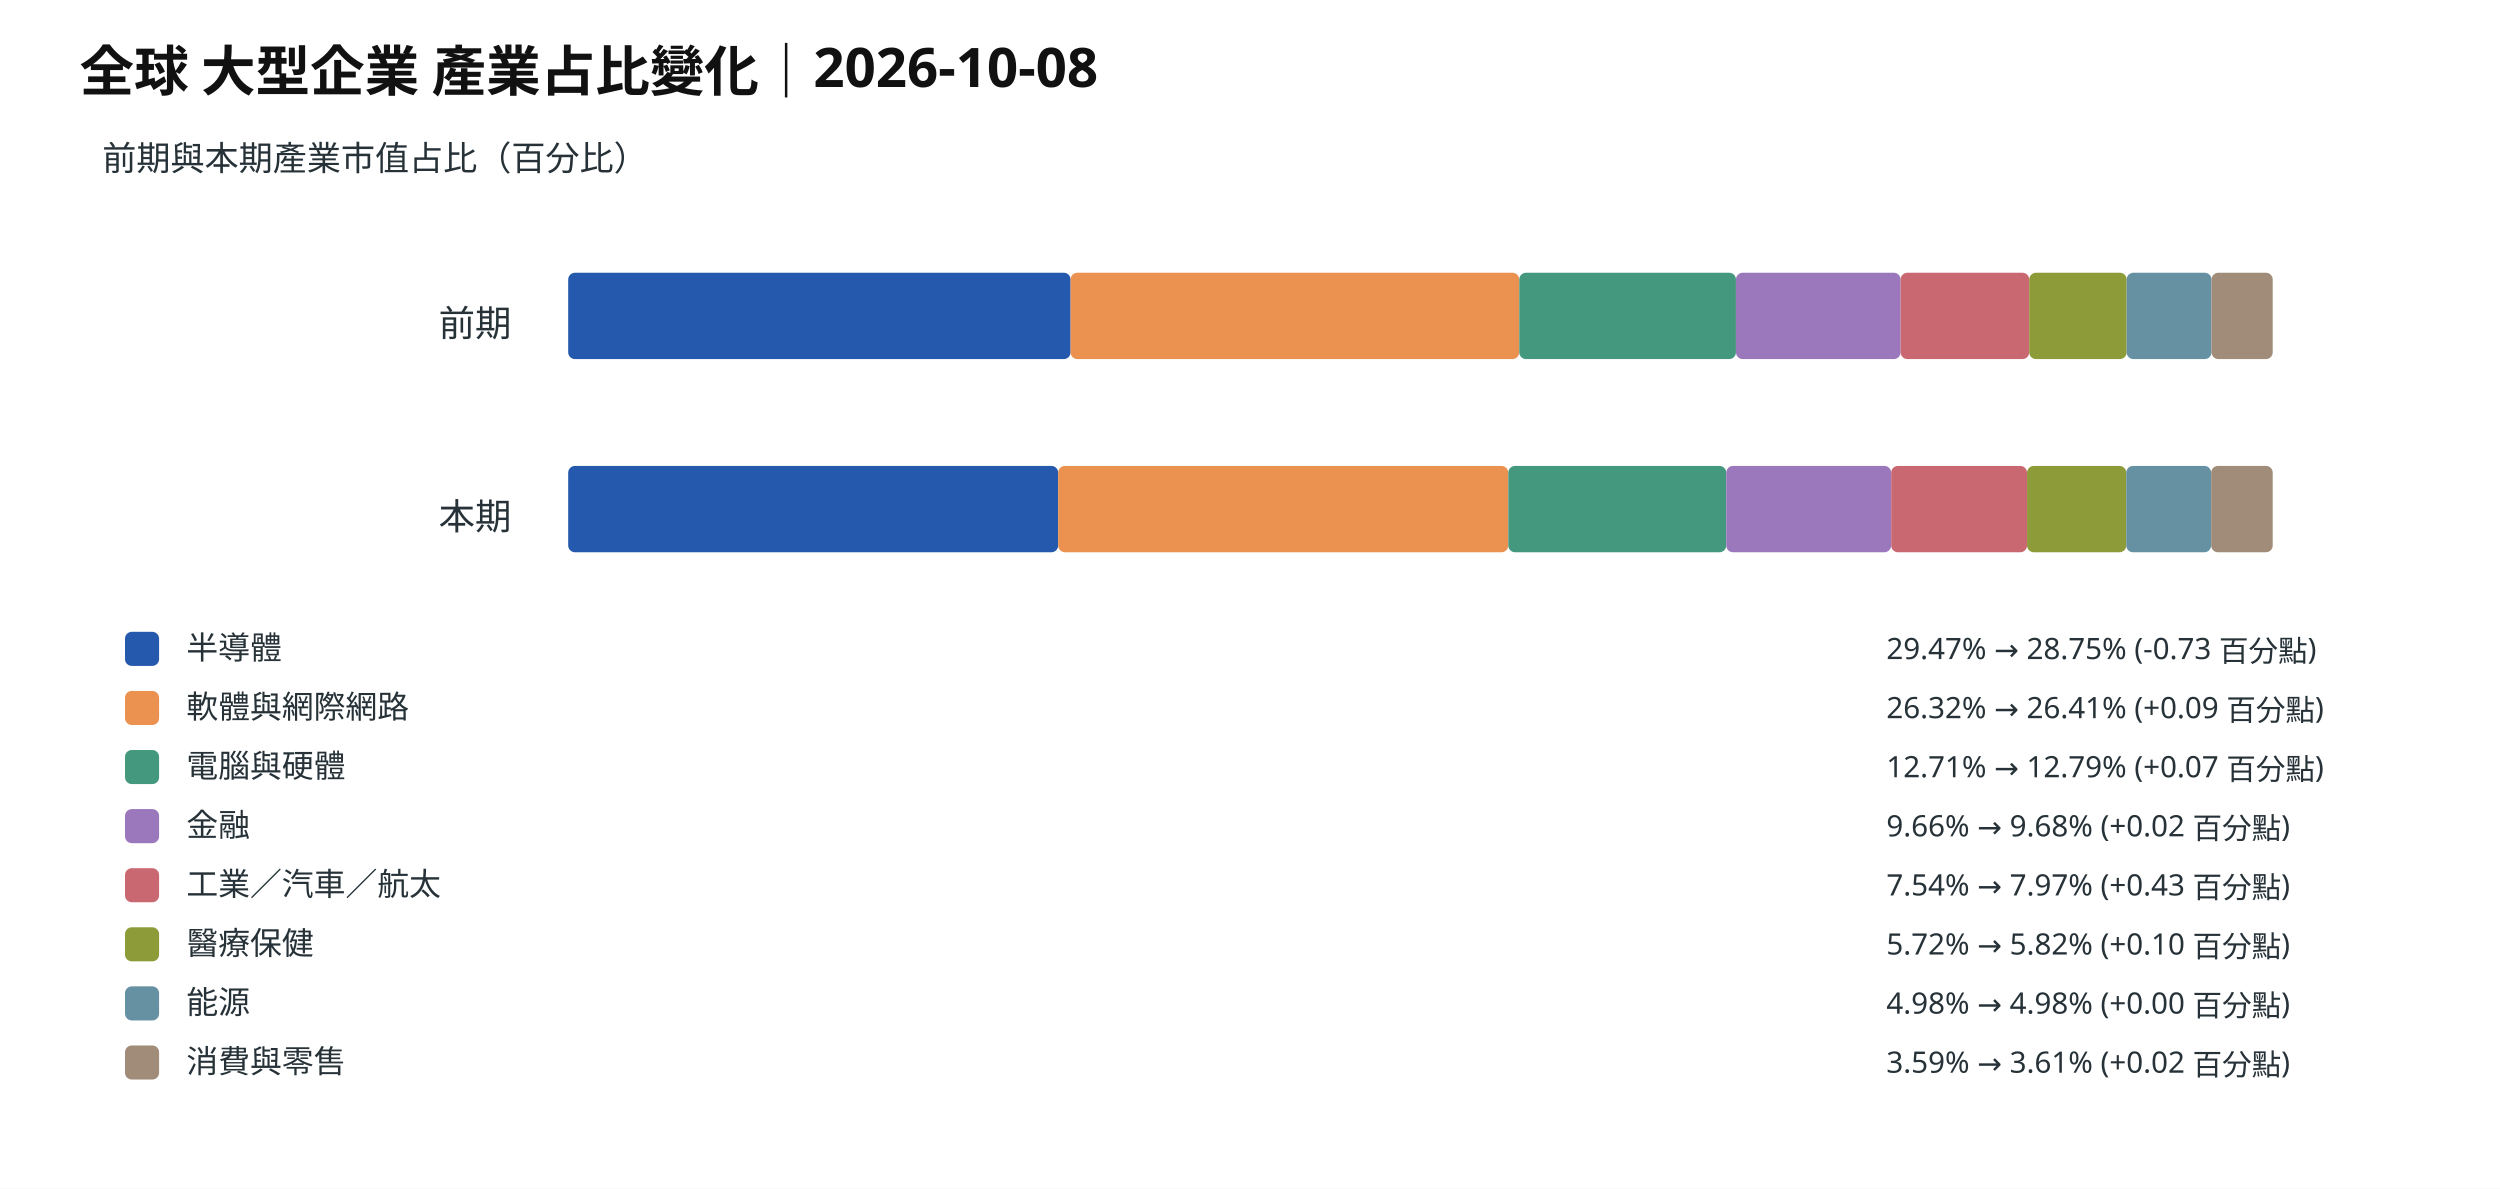
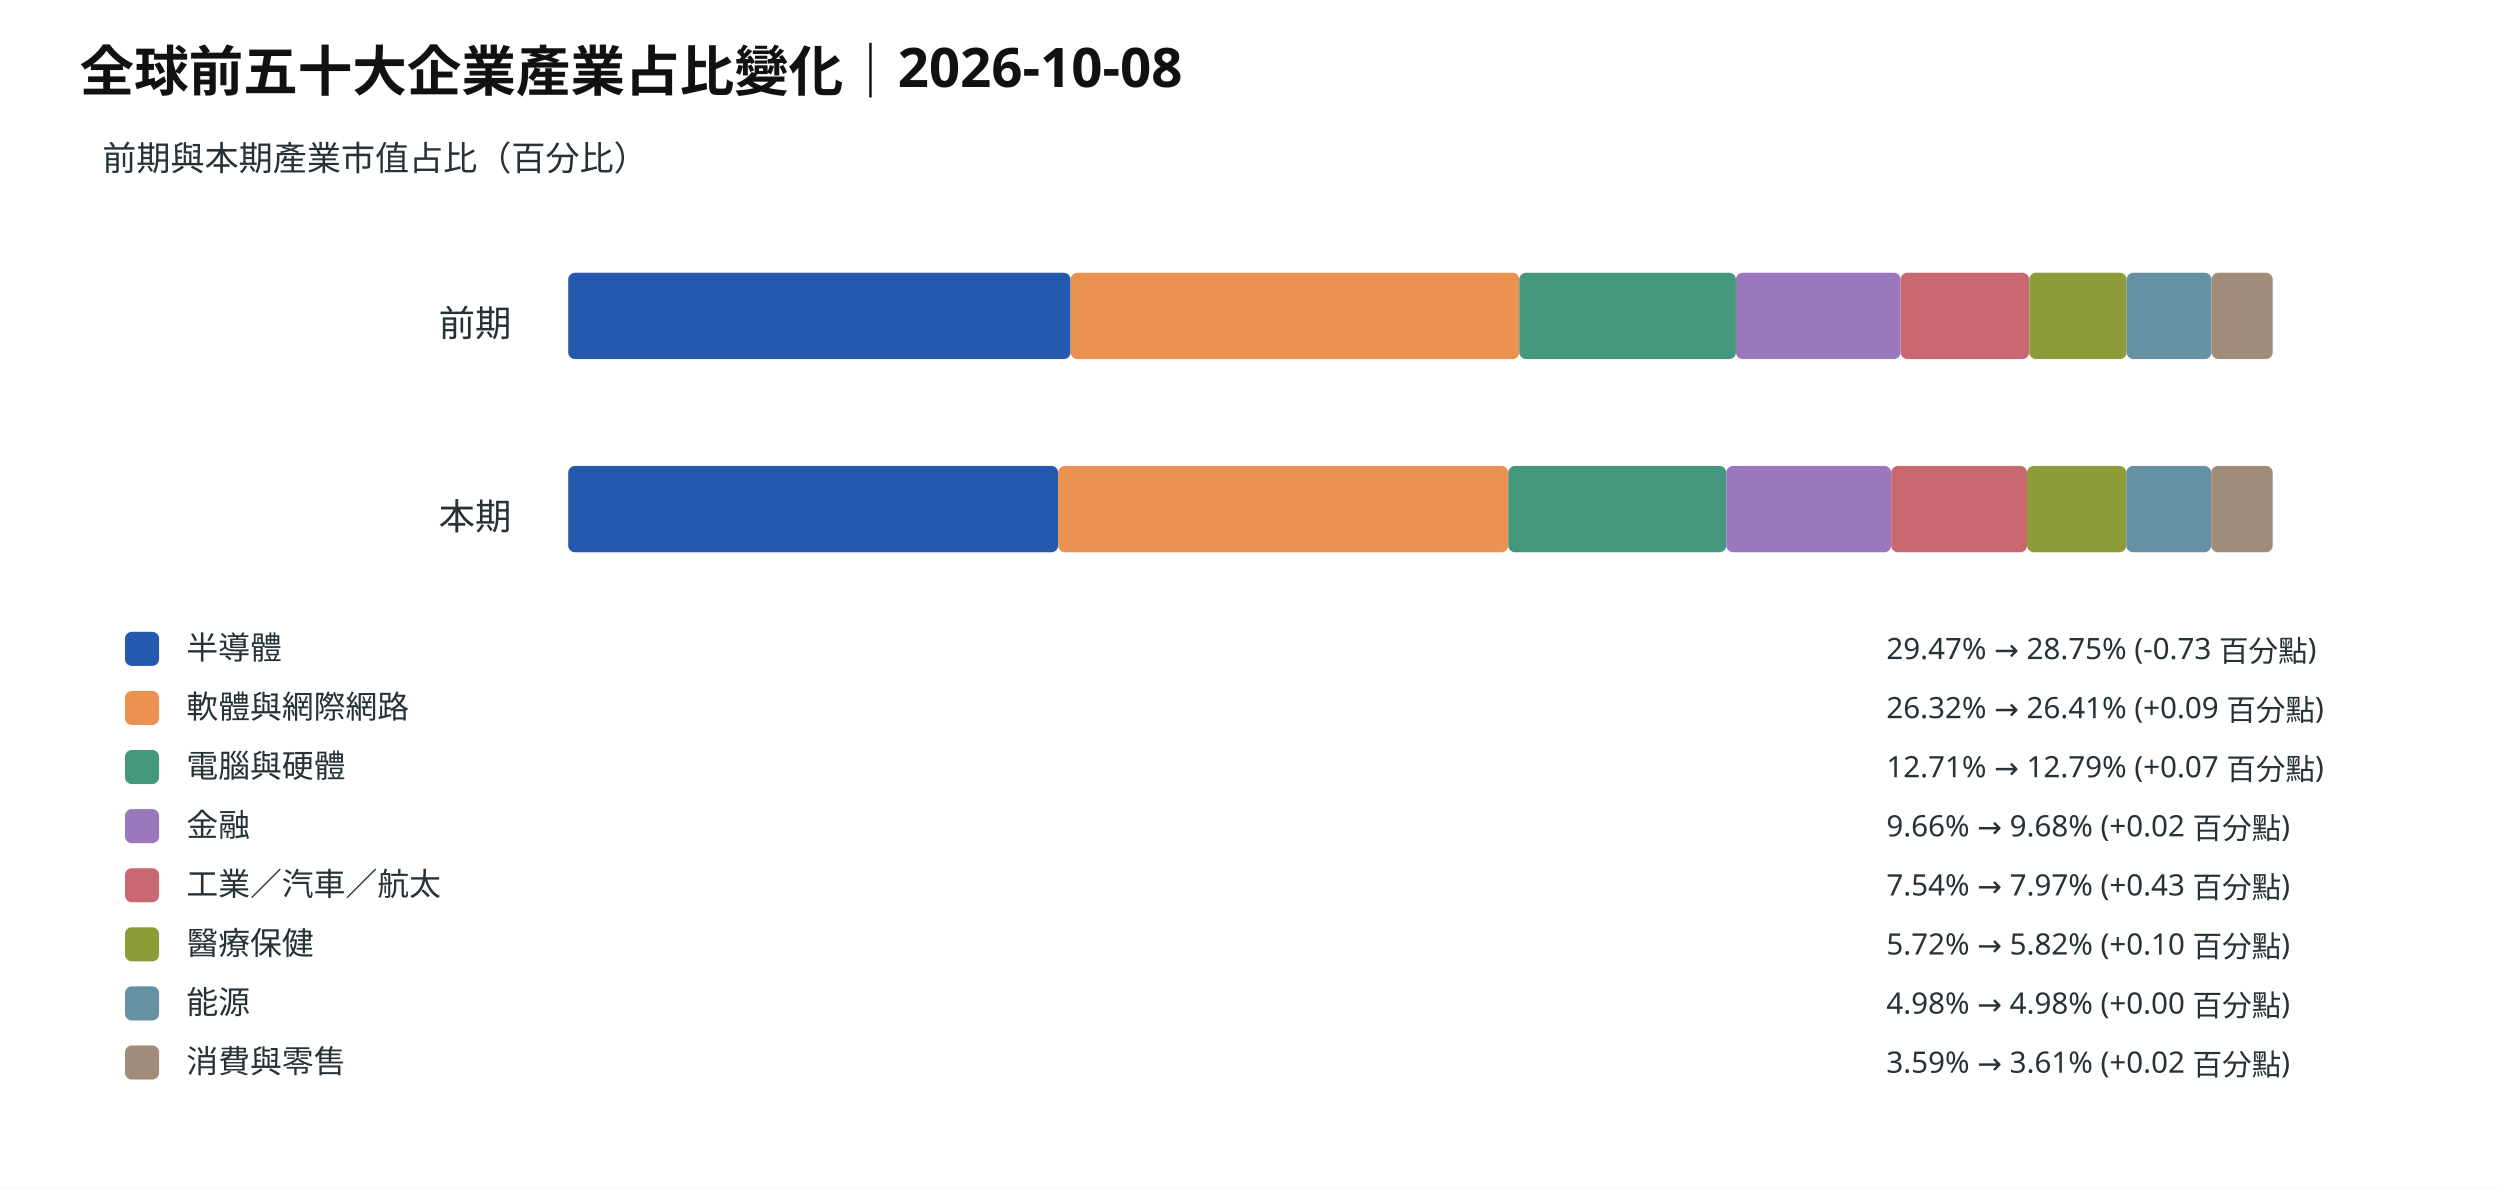
- <svg xmlns="http://www.w3.org/2000/svg" viewBox="0 0 1100 523" role="img" aria-label="全球 大型企業 產業占比變化｜2026-10-08">
+ <svg xmlns="http://www.w3.org/2000/svg" viewBox="0 0 1100 523" role="img" aria-label="全球前五十大企業產業占比變化｜2026-10-08">
  <rect width="1100" height="523" fill="white" />
-   <text x="35" y="40" font-family="sans-serif" font-size="24" font-weight="700" fill="#111">全球 大型企業 產業占比變化｜2026-10-08</text>
+   <text x="35" y="40" font-family="sans-serif" font-size="24" font-weight="700" fill="#111">全球前五十大企業產業占比變化｜2026-10-08</text>
  <text x="45" y="75" font-family="sans-serif" font-size="15" fill="#263238" text-anchor="start">前期與本期產業市值占比（百分比）</text>
  <text x="225" y="148" font-family="sans-serif" font-size="16" fill="#263238" text-anchor="end">前期</text>
  <rect x="250" y="120" width="221.06" height="38" rx="3" fill="#2559ad" />
  <rect x="471.06" y="120" width="197.41" height="38" rx="3" fill="#ec9250" />
  <rect x="668.471" y="120" width="95.35" height="38" rx="3" fill="#44987e" />
  <rect x="763.817" y="120" width="72.46" height="38" rx="3" fill="#9b78bc" />
  <rect x="836.273" y="120" width="56.59" height="38" rx="3" fill="#ca6872" />
  <rect x="892.861" y="120" width="42.87" height="38" rx="3" fill="#8e9b39" />
  <rect x="935.727" y="120" width="37.35" height="38" rx="3" fill="#6691a3" />
  <rect x="973.079" y="120" width="26.92" height="38" rx="3" fill="#a08c79" />
  <text x="225" y="233" font-family="sans-serif" font-size="16" fill="#263238" text-anchor="end">本期</text>
  <rect x="250" y="205" width="215.60" height="38" rx="3" fill="#2559ad" />
  <rect x="465.596" y="205" width="198.05" height="38" rx="3" fill="#ec9250" />
  <rect x="663.646" y="205" width="95.91" height="38" rx="3" fill="#44987e" />
  <rect x="759.553" y="205" width="72.57" height="38" rx="3" fill="#9b78bc" />
  <rect x="832.122" y="205" width="59.78" height="38" rx="3" fill="#ca6872" />
  <rect x="891.903" y="205" width="43.65" height="38" rx="3" fill="#8e9b39" />
  <rect x="935.554" y="205" width="37.35" height="38" rx="3" fill="#6691a3" />
  <rect x="972.909" y="205" width="27.09" height="38" rx="3" fill="#a08c79" />
  <rect x="55" y="278" width="15.00" height="15" rx="3" fill="#2559ad" />
  <text x="82" y="290" font-family="sans-serif" font-size="14" fill="#263238" text-anchor="start">半導體</text>
  <text x="830" y="290" font-family="sans-serif" font-size="13" fill="#263238" text-anchor="start">29.47% → 28.75% (-0.73 百分點)</text>
  <rect x="55" y="304" width="15.00" height="15" rx="3" fill="#ec9250" />
  <text x="82" y="316" font-family="sans-serif" font-size="14" fill="#263238" text-anchor="start">軟體與網際網路</text>
  <text x="830" y="316" font-family="sans-serif" font-size="13" fill="#263238" text-anchor="start">26.32% → 26.41% (+0.09 百分點)</text>
  <rect x="55" y="330" width="15.00" height="15" rx="3" fill="#44987e" />
  <text x="82" y="342" font-family="sans-serif" font-size="14" fill="#263238" text-anchor="start">電腦與硬體</text>
  <text x="830" y="342" font-family="sans-serif" font-size="13" fill="#263238" text-anchor="start">12.71% → 12.79% (+0.07 百分點)</text>
  <rect x="55" y="356" width="15.00" height="15" rx="3" fill="#9b78bc" />
  <text x="82" y="368" font-family="sans-serif" font-size="14" fill="#263238" text-anchor="start">金融</text>
  <text x="830" y="368" font-family="sans-serif" font-size="13" fill="#263238" text-anchor="start">9.66% → 9.68% (+0.02 百分點)</text>
  <rect x="55" y="382" width="15.00" height="15" rx="3" fill="#ca6872" />
  <text x="82" y="394" font-family="sans-serif" font-size="14" fill="#263238" text-anchor="start">工業／汽車／航太</text>
  <text x="830" y="394" font-family="sans-serif" font-size="13" fill="#263238" text-anchor="start">7.54% → 7.97% (+0.43 百分點)</text>
  <rect x="55" y="408" width="15.00" height="15" rx="3" fill="#8e9b39" />
  <text x="82" y="420" font-family="sans-serif" font-size="14" fill="#263238" text-anchor="start">醫療保健</text>
  <text x="830" y="420" font-family="sans-serif" font-size="13" fill="#263238" text-anchor="start">5.72% → 5.82% (+0.10 百分點)</text>
  <rect x="55" y="434" width="15.00" height="15" rx="3" fill="#6691a3" />
  <text x="82" y="446" font-family="sans-serif" font-size="14" fill="#263238" text-anchor="start">能源</text>
  <text x="830" y="446" font-family="sans-serif" font-size="13" fill="#263238" text-anchor="start">4.98% → 4.98% (+0.00 百分點)</text>
  <rect x="55" y="460" width="15.00" height="15" rx="3" fill="#a08c79" />
  <text x="82" y="472" font-family="sans-serif" font-size="14" fill="#263238" text-anchor="start">消費與零售</text>
  <text x="830" y="472" font-family="sans-serif" font-size="13" fill="#263238" text-anchor="start">3.59% → 3.61% (+0.02 百分點)</text>
</svg>
